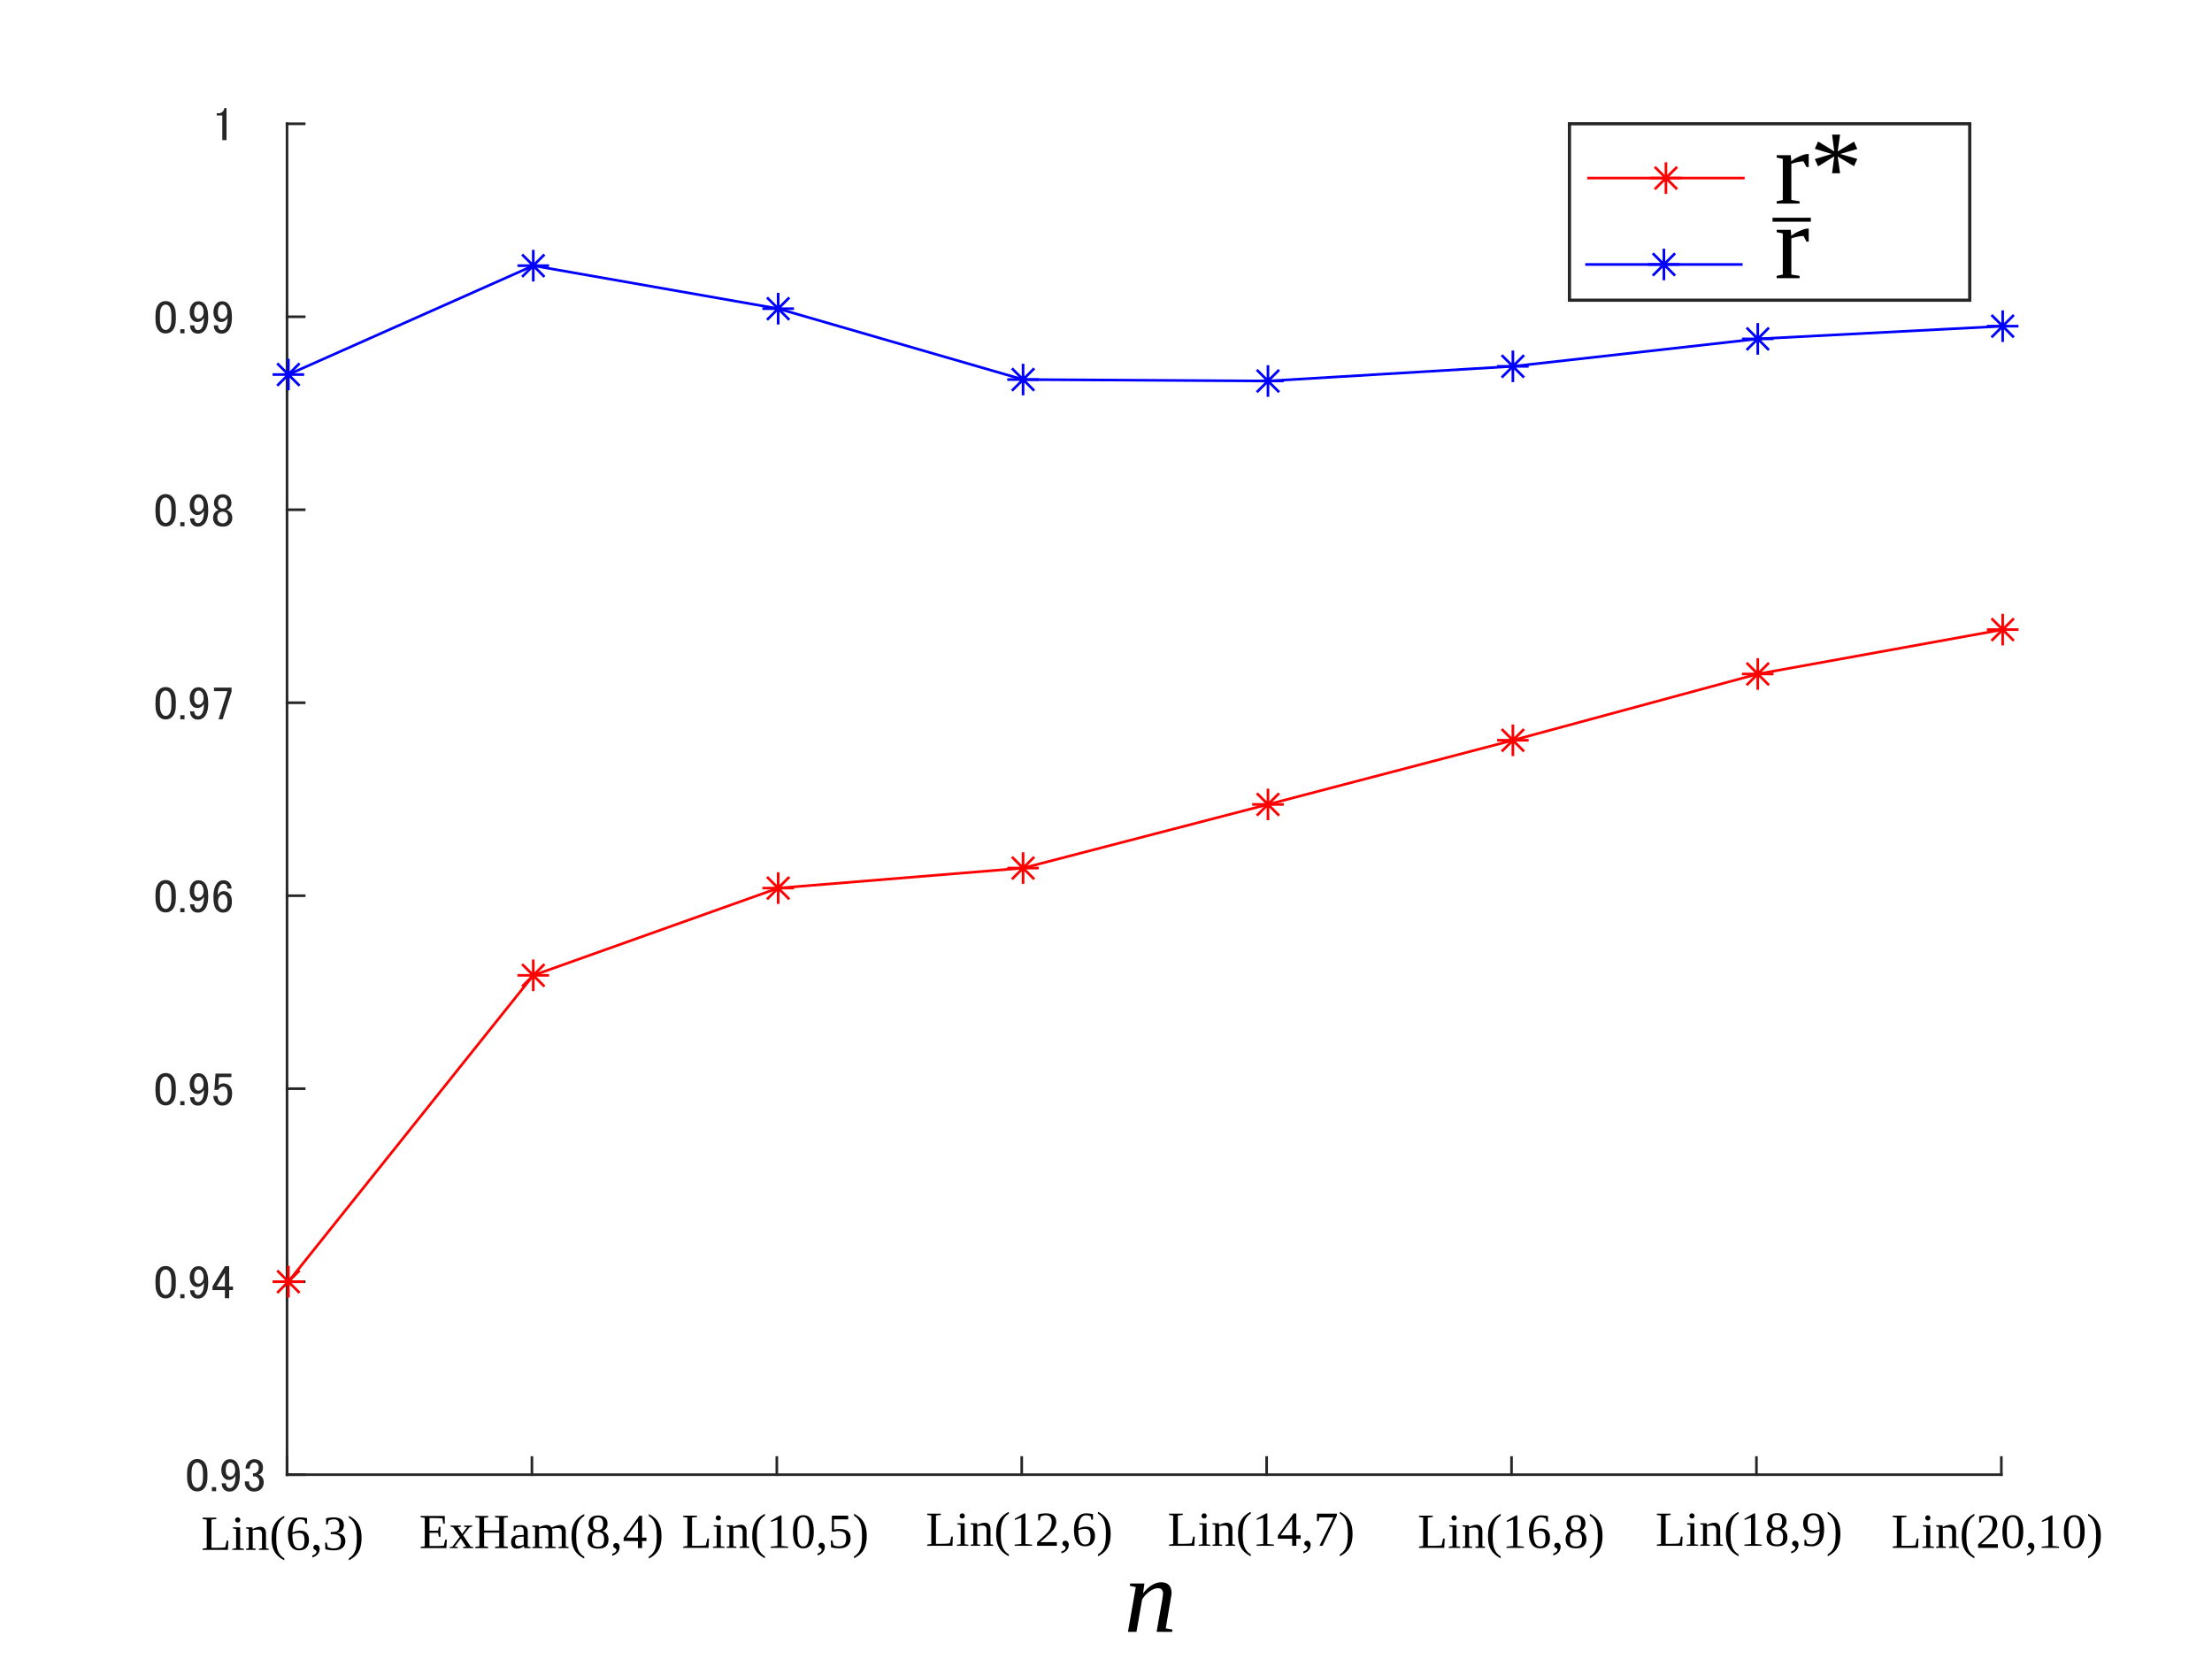
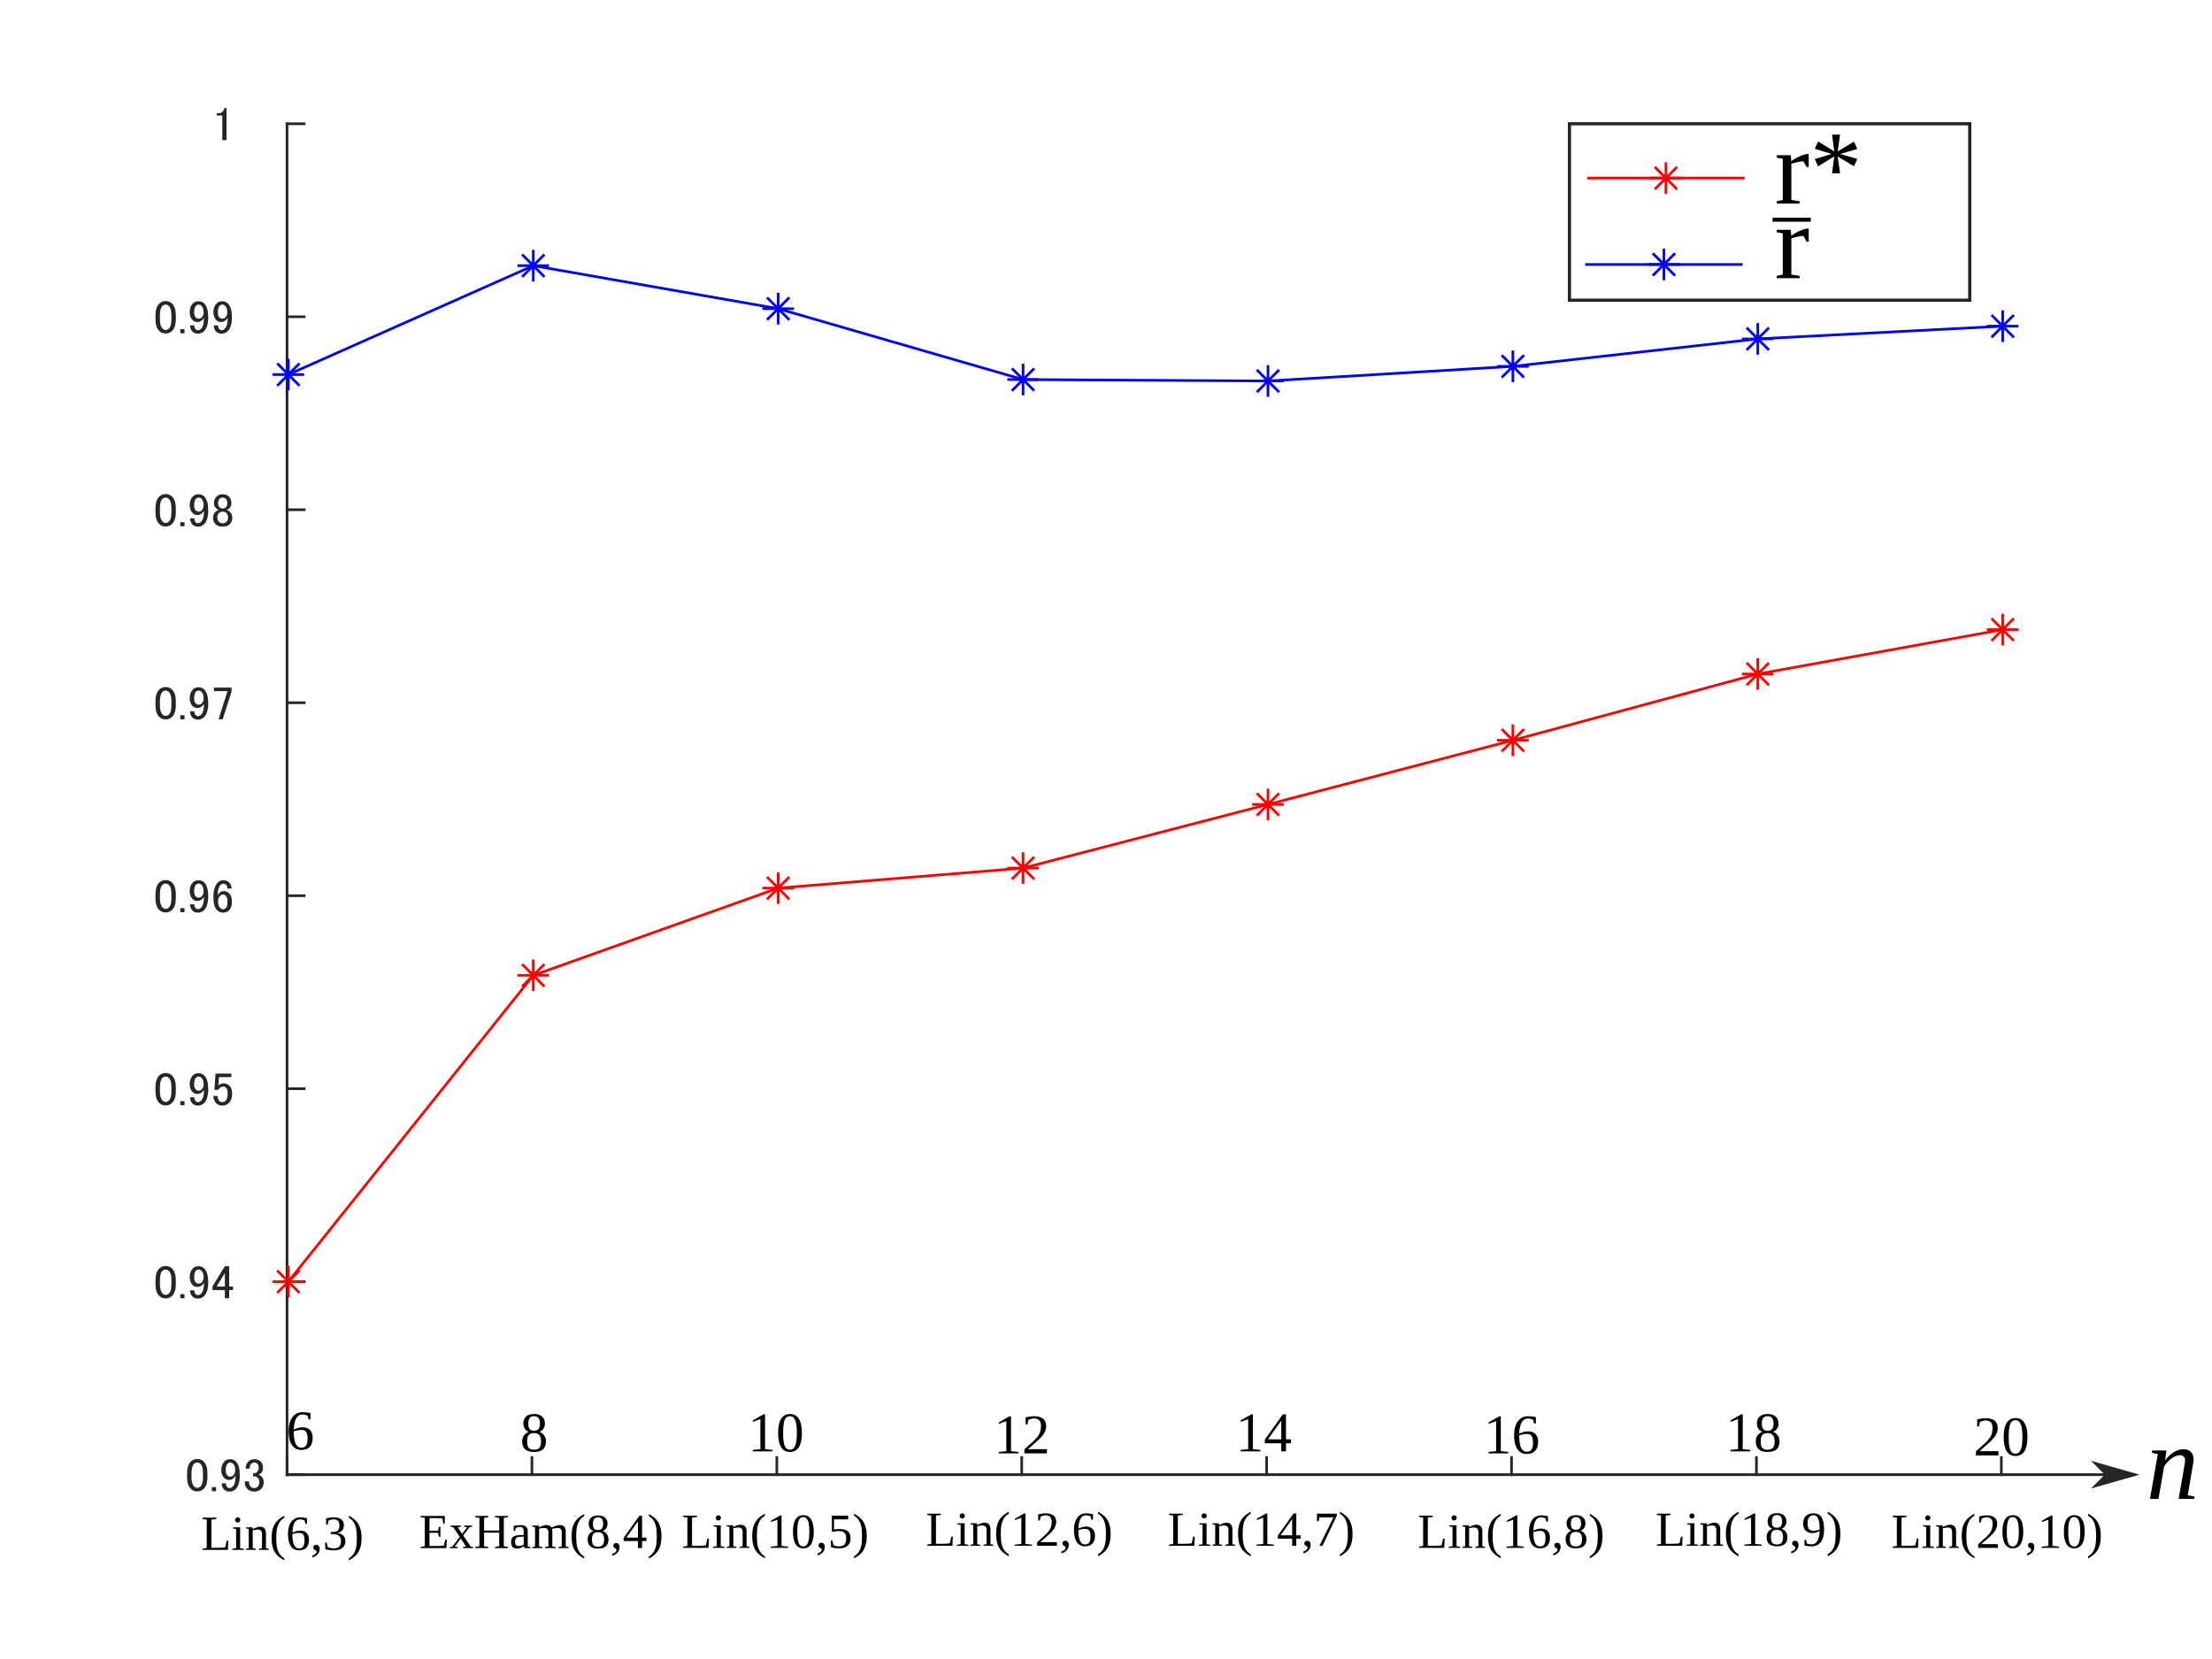
<svg xmlns="http://www.w3.org/2000/svg" style="font-style:normal;font-weight:normal;font-size:12px;font-family:Dialog;color-interpolation:auto;fill:#000000;fill-opacity:1;stroke:#000000;stroke-width:1;stroke-linecap:square;stroke-linejoin:miter;stroke-miterlimit:10;stroke-dasharray:none;stroke-dashoffset:0;stroke-opacity:1;color-rendering:auto;image-rendering:auto;shape-rendering:auto;text-rendering:auto" width="420" height="315" version="1.1" id="svg4253">
-   <defs id="genericDefs" />
+   <defs id="genericDefs">
+     <marker orient="auto" refY="0.0" refX="0.0" id="Arrow1Lend" style="overflow:visible;">
+       <path id="path922" d="M 0.0,0.0 L 5.0,-5.0 L -12.5,0.0 L 5.0,5.0 L 0.0,0.0 z " style="fill-rule:evenodd;stroke:#262626;stroke-width:1pt;stroke-opacity:1;fill:#262626;fill-opacity:1" transform="scale(0.8) rotate(180) translate(12.5,0)" />
+     </marker>
+   </defs>
  <g id="g4251" transform="translate(0,-315)">
    <defs id="defs1">
      <clipPath clipPathUnits="userSpaceOnUse" id="clipPath1">
        <path d="M 0,0 H 840 V 630 H 0 Z" id="path4053" />
      </clipPath>
    </defs>
    <g style="fill:#ffffff;stroke:#ffffff" id="g4059" transform="matrix(0.5,0,0,0.5,0,315)">
      <rect x="0" y="0" width="840" style="stroke:none" height="630" clip-path="url(#clipPath1)" id="rect4057" />
    </g>
    <g style="color-interpolation:sRGB;fill:#ffffff;stroke:#ffffff;color-rendering:optimizeSpeed;image-rendering:optimizeSpeed;shape-rendering:crispEdges;text-rendering:optimizeSpeed" id="g4065" transform="matrix(0.5,0,0,0.5,0,315)">
      <rect x="0" width="840" height="630" y="0" style="stroke:none" id="rect4061" />
      <path style="stroke:none" d="M 109,560 H 760 V 47 H 109 Z" id="path4063" />
    </g>
-     <g style="color-interpolation:linearRGB;fill:#262626;stroke:#262626;stroke-linejoin:round;color-rendering:optimizeQuality;image-rendering:optimizeQuality;text-rendering:geometricPrecision" id="g4085" transform="matrix(0.5,0,0,0.5,0,315)">
-       <line y2="560" style="fill:none" x1="109" x2="760" y1="560" id="line4067" />
-       <line y2="553.49" style="fill:none" x1="109" x2="109" y1="560" id="line4069" />
-       <line y2="553.49" style="fill:none" x1="202" x2="202" y1="560" id="line4071" />
-       <line y2="553.49" style="fill:none" x1="295" x2="295" y1="560" id="line4073" />
-       <line y2="553.49" style="fill:none" x1="388" x2="388" y1="560" id="line4075" />
-       <line y2="553.49" style="fill:none" x1="481" x2="481" y1="560" id="line4077" />
-       <line y2="553.49" style="fill:none" x1="574" x2="574" y1="560" id="line4079" />
-       <line y2="553.49" style="fill:none" x1="667" x2="667" y1="560" id="line4081" />
-       <line y2="553.49" style="fill:none" x1="760" x2="760" y1="560" id="line4083" />
-     </g>
+     <line id="line4067" y1="595" x2="405.231" x1="54.519" style="color-interpolation:linearRGB;fill:none;stroke:#262626;stroke-width:0.519;stroke-linejoin:round;stroke-miterlimit:10;stroke-dasharray:none;marker-end:url(#Arrow1Lend);color-rendering:optimizeQuality;image-rendering:optimizeQuality;text-rendering:geometricPrecision" y2="595" />
+     <line id="line4069" y1="595" x2="54.5" x1="54.5" style="color-interpolation:linearRGB;fill:none;stroke:#262626;stroke-width:0.5;stroke-linejoin:round;color-rendering:optimizeQuality;image-rendering:optimizeQuality;text-rendering:geometricPrecision" y2="591.745" />
+     <line id="line4071" y1="595" x2="101" x1="101" style="color-interpolation:linearRGB;fill:none;stroke:#262626;stroke-width:0.5;stroke-linejoin:round;color-rendering:optimizeQuality;image-rendering:optimizeQuality;text-rendering:geometricPrecision" y2="591.745" />
+     <line id="line4073" y1="595" x2="147.5" x1="147.5" style="color-interpolation:linearRGB;fill:none;stroke:#262626;stroke-width:0.5;stroke-linejoin:round;color-rendering:optimizeQuality;image-rendering:optimizeQuality;text-rendering:geometricPrecision" y2="591.745" />
+     <line id="line4075" y1="595" x2="194" x1="194" style="color-interpolation:linearRGB;fill:none;stroke:#262626;stroke-width:0.5;stroke-linejoin:round;color-rendering:optimizeQuality;image-rendering:optimizeQuality;text-rendering:geometricPrecision" y2="591.745" />
+     <line id="line4077" y1="595" x2="240.5" x1="240.5" style="color-interpolation:linearRGB;fill:none;stroke:#262626;stroke-width:0.5;stroke-linejoin:round;color-rendering:optimizeQuality;image-rendering:optimizeQuality;text-rendering:geometricPrecision" y2="591.745" />
+     <line id="line4079" y1="595" x2="287" x1="287" style="color-interpolation:linearRGB;fill:none;stroke:#262626;stroke-width:0.5;stroke-linejoin:round;color-rendering:optimizeQuality;image-rendering:optimizeQuality;text-rendering:geometricPrecision" y2="591.745" />
+     <line id="line4081" y1="595" x2="333.5" x1="333.5" style="color-interpolation:linearRGB;fill:none;stroke:#262626;stroke-width:0.5;stroke-linejoin:round;color-rendering:optimizeQuality;image-rendering:optimizeQuality;text-rendering:geometricPrecision" y2="591.745" />
+     <line id="line4083" y1="595" x2="380" x1="380" style="color-interpolation:linearRGB;fill:none;stroke:#262626;stroke-width:0.5;stroke-linejoin:round;color-rendering:optimizeQuality;image-rendering:optimizeQuality;text-rendering:geometricPrecision" y2="591.745" />
    <g style="color-interpolation:linearRGB;fill:#262626;stroke:#262626;stroke-linejoin:round;color-rendering:optimizeQuality;image-rendering:optimizeQuality;text-rendering:geometricPrecision" id="g4141" transform="matrix(0.5,0,0,0.5,0,315)">
      <line y2="47" style="fill:none" x1="109" x2="109" y1="560" id="line4123" />
      <line y2="560" style="fill:none" x1="109" x2="115.51" y1="560" id="line4125" />
      <line y2="486.714" style="fill:none" x1="109" x2="115.51" y1="486.714" id="line4127" />
      <line y2="413.429" style="fill:none" x1="109" x2="115.51" y1="413.429" id="line4129" />
      <line y2="340.143" style="fill:none" x1="109" x2="115.51" y1="340.143" id="line4131" />
      <line y2="266.857" style="fill:none" x1="109" x2="115.51" y1="266.857" id="line4133" />
      <line y2="193.571" style="fill:none" x1="109" x2="115.51" y1="193.571" id="line4135" />
      <line y2="120.286" style="fill:none" x1="109" x2="115.51" y1="120.286" id="line4137" />
      <line y2="47" style="fill:none" x1="109" x2="115.51" y1="47" id="line4139" />
    </g>
    <g transform="matrix(0.5,0,0,0.5,50.7,595)" style="font-size:18px;font-family:'MS UI Gothic';color-interpolation:linearRGB;fill:#262626;stroke:#262626;color-rendering:optimizeQuality;image-rendering:optimizeQuality;text-rendering:geometricPrecision" id="g4145">
      <path style="stroke:none" d="m -30.359,-0.469 q 0,-3.094 1.406,-4.5 0.984,-0.984 2.453,-0.984 1.484,0 2.469,0.984 1.406,1.406 1.406,4.5 v 1.406 q 0,3.031 -1.406,4.438 -0.984,0.984 -2.469,0.984 -1.469,0 -2.453,-0.984 -1.406,-1.406 -1.406,-4.438 z m 2.594,-3.578 q -0.906,0.906 -0.906,3.438 v 1.625 q 0,2.453 0.984,3.438 0.562,0.562 1.188,0.562 0.703,0 1.266,-0.562 0.922,-0.906 0.922,-3.438 v -1.625 q 0,-2.531 -0.922,-3.438 -0.562,-0.562 -1.266,-0.562 -0.703,0 -1.266,0.562 z m 6.828,8.781 h 1.609 v 1.547 h -1.609 z m 4.844,-9.844 q 0.781,-0.766 2.109,-0.766 1.266,0 2.188,0.906 1.469,1.484 1.469,5.141 0,3.719 -1.547,5.266 -0.984,0.984 -2.312,0.984 -1.344,0 -2.109,-0.766 -0.922,-0.922 -0.922,-2.391 h 1.625 q -0.078,0.906 0.563,1.547 0.281,0.281 0.844,0.281 0.625,0 1.125,-0.5 1.125,-1.125 1.125,-4.141 -0.281,0.422 -0.641,0.766 Q -13.344,2 -14.469,2 q -1.062,0 -1.766,-0.703 -1.125,-1.125 -1.125,-3.031 0,-2.109 1.266,-3.375 z m 1.125,0.922 q -0.703,0.703 -0.703,2.453 0,1.406 0.562,1.969 0.5,0.5 0.984,0.5 0.844,0 1.266,-0.422 0.781,-0.781 0.781,-1.906 0,-1.75 -0.781,-2.531 -0.484,-0.484 -1.125,-0.484 -0.562,0 -0.984,0.422 z m 6.828,1.891 q 0,-1.609 1.047,-2.672 0.922,-0.906 2.25,-0.906 1.547,0 2.469,0.906 0.844,0.844 0.844,2.25 0,1.406 -0.703,2.109 -0.5,0.5 -1.062,0.562 0.703,0.219 1.203,0.703 0.844,0.844 0.844,2.25 0,1.547 -0.984,2.531 -0.984,0.984 -2.75,0.984 -1.469,0 -2.453,-0.984 Q -8.422,4.453 -8.422,3.125 V 2.562 h 1.609 v 0.484 q 0,0.922 0.641,1.547 0.484,0.5 1.188,0.5 0.922,0 1.484,-0.563 0.562,-0.562 0.562,-1.766 0,-0.984 -0.562,-1.547 -0.562,-0.563 -1.266,-0.563 h -0.562 v -1.187 h 0.422 q 0.625,0 1.187,-0.563 0.563,-0.562 0.563,-1.625 0,-0.906 -0.563,-1.469 -0.422,-0.422 -1.125,-0.422 -0.625,0 -1.125,0.484 -0.562,0.562 -0.625,1.828 z" id="path4143" />
    </g>
    <g transform="matrix(0.5,0,0,0.5,44.7,558.3572)" style="font-size:18px;font-family:'MS UI Gothic';color-interpolation:linearRGB;fill:#262626;stroke:#262626;color-rendering:optimizeQuality;image-rendering:optimizeQuality;text-rendering:geometricPrecision" id="g4149">
      <path style="stroke:none" d="m -30.359,-0.469 q 0,-3.094 1.406,-4.5 0.984,-0.984 2.453,-0.984 1.484,0 2.469,0.984 1.406,1.406 1.406,4.5 v 1.406 q 0,3.031 -1.406,4.438 -0.984,0.984 -2.469,0.984 -1.469,0 -2.453,-0.984 -1.406,-1.406 -1.406,-4.438 z m 2.594,-3.578 q -0.906,0.906 -0.906,3.438 v 1.625 q 0,2.453 0.984,3.438 0.562,0.562 1.188,0.562 0.703,0 1.266,-0.562 0.922,-0.906 0.922,-3.438 v -1.625 q 0,-2.531 -0.922,-3.438 -0.562,-0.562 -1.266,-0.562 -0.703,0 -1.266,0.562 z m 6.828,8.781 h 1.609 v 1.547 h -1.609 z m 4.844,-9.844 q 0.781,-0.766 2.109,-0.766 1.266,0 2.188,0.906 1.469,1.484 1.469,5.141 0,3.719 -1.547,5.266 -0.984,0.984 -2.312,0.984 -1.344,0 -2.109,-0.766 -0.922,-0.922 -0.922,-2.391 h 1.625 q -0.078,0.906 0.563,1.547 0.281,0.281 0.844,0.281 0.625,0 1.125,-0.5 1.125,-1.125 1.125,-4.141 -0.281,0.422 -0.641,0.766 Q -13.344,2 -14.469,2 q -1.062,0 -1.766,-0.703 -1.125,-1.125 -1.125,-3.031 0,-2.109 1.266,-3.375 z m 1.125,0.922 q -0.703,0.703 -0.703,2.453 0,1.406 0.562,1.969 0.5,0.5 0.984,0.5 0.844,0 1.266,-0.422 0.781,-0.781 0.781,-1.906 0,-1.75 -0.781,-2.531 -0.484,-0.484 -1.125,-0.484 -0.562,0 -0.984,0.422 z M -4,-5.875 h 1.625 v 7.734 h 1.469 V 3.188 H -2.375 V 6.281 H -4 V 3.188 H -8.703 V 1.781 Z m 0,2.594 -3.156,5.141 H -4 Z" id="path4147" />
    </g>
    <g transform="matrix(0.5,0,0,0.5,44.7,521.7143)" style="font-size:18px;font-family:'MS UI Gothic';color-interpolation:linearRGB;fill:#262626;stroke:#262626;color-rendering:optimizeQuality;image-rendering:optimizeQuality;text-rendering:geometricPrecision" id="g4153">
      <path style="stroke:none" d="m -30.359,-0.469 q 0,-3.094 1.406,-4.5 0.984,-0.984 2.453,-0.984 1.484,0 2.469,0.984 1.406,1.406 1.406,4.5 v 1.406 q 0,3.031 -1.406,4.438 -0.984,0.984 -2.469,0.984 -1.469,0 -2.453,-0.984 -1.406,-1.406 -1.406,-4.438 z m 2.594,-3.578 q -0.906,0.906 -0.906,3.438 v 1.625 q 0,2.453 0.984,3.438 0.562,0.562 1.188,0.562 0.703,0 1.266,-0.562 0.922,-0.906 0.922,-3.438 v -1.625 q 0,-2.531 -0.922,-3.438 -0.562,-0.562 -1.266,-0.562 -0.703,0 -1.266,0.562 z m 6.828,8.781 h 1.609 v 1.547 h -1.609 z m 4.844,-9.844 q 0.781,-0.766 2.109,-0.766 1.266,0 2.188,0.906 1.469,1.484 1.469,5.141 0,3.719 -1.547,5.266 -0.984,0.984 -2.312,0.984 -1.344,0 -2.109,-0.766 -0.922,-0.922 -0.922,-2.391 h 1.625 q -0.078,0.906 0.563,1.547 0.281,0.281 0.844,0.281 0.625,0 1.125,-0.5 1.125,-1.125 1.125,-4.141 -0.281,0.422 -0.641,0.766 Q -13.344,2 -14.469,2 q -1.062,0 -1.766,-0.703 -1.125,-1.125 -1.125,-3.031 0,-2.109 1.266,-3.375 z m 1.125,0.922 q -0.703,0.703 -0.703,2.453 0,1.406 0.562,1.969 0.5,0.5 0.984,0.5 0.844,0 1.266,-0.422 0.781,-0.781 0.781,-1.906 0,-1.75 -0.781,-2.531 -0.484,-0.484 -1.125,-0.484 -0.562,0 -0.984,0.422 z m 7.391,-1.547 h 6.047 v 1.328 H -6.25 v 0.219 q -0.062,1.328 -0.203,2.594 -0.078,0.219 -0.078,0.422 0.922,-0.844 1.969,-0.844 1.406,0 2.328,0.922 0.984,0.984 0.984,2.875 0,2.391 -1.266,3.656 -0.984,0.984 -2.469,0.984 -1.406,0 -2.312,-0.906 -0.922,-0.922 -1.125,-2.75 h 1.609 q 0.141,1.344 0.703,1.906 0.422,0.422 1.062,0.422 0.844,0 1.328,-0.5 Q -2.938,3.828 -2.938,2 q 0,-1.766 -0.641,-2.391 Q -4,-0.812 -4.562,-0.812 q -0.844,0 -1.469,0.625 -0.422,0.422 -0.563,0.641 H -8 q 0.062,-0.281 0.062,-0.5 l 0.359,-5.406 z" id="path4151" />
    </g>
    <g transform="matrix(0.5,0,0,0.5,44.7,485.0715)" style="font-size:18px;font-family:'MS UI Gothic';color-interpolation:linearRGB;fill:#262626;stroke:#262626;color-rendering:optimizeQuality;image-rendering:optimizeQuality;text-rendering:geometricPrecision" id="g4157">
      <path style="stroke:none" d="m -30.359,-0.469 q 0,-3.094 1.406,-4.5 0.984,-0.984 2.453,-0.984 1.484,0 2.469,0.984 1.406,1.406 1.406,4.5 v 1.406 q 0,3.031 -1.406,4.438 -0.984,0.984 -2.469,0.984 -1.469,0 -2.453,-0.984 -1.406,-1.406 -1.406,-4.438 z m 2.594,-3.578 q -0.906,0.906 -0.906,3.438 v 1.625 q 0,2.453 0.984,3.438 0.562,0.562 1.188,0.562 0.703,0 1.266,-0.562 0.922,-0.906 0.922,-3.438 v -1.625 q 0,-2.531 -0.922,-3.438 -0.562,-0.562 -1.266,-0.562 -0.703,0 -1.266,0.562 z m 6.828,8.781 h 1.609 v 1.547 h -1.609 z m 4.844,-9.844 q 0.781,-0.766 2.109,-0.766 1.266,0 2.188,0.906 1.469,1.484 1.469,5.141 0,3.719 -1.547,5.266 -0.984,0.984 -2.312,0.984 -1.344,0 -2.109,-0.766 -0.922,-0.922 -0.922,-2.391 h 1.625 q -0.078,0.906 0.563,1.547 0.281,0.281 0.844,0.281 0.625,0 1.125,-0.5 1.125,-1.125 1.125,-4.141 -0.281,0.422 -0.641,0.766 Q -13.344,2 -14.469,2 q -1.062,0 -1.766,-0.703 -1.125,-1.125 -1.125,-3.031 0,-2.109 1.266,-3.375 z m 1.125,0.922 q -0.703,0.703 -0.703,2.453 0,1.406 0.562,1.969 0.5,0.5 0.984,0.5 0.844,0 1.266,-0.422 0.781,-0.781 0.781,-1.906 0,-1.75 -0.781,-2.531 -0.484,-0.484 -1.125,-0.484 -0.562,0 -0.984,0.422 z m 8.297,-0.844 q 0.844,-0.844 2.109,-0.844 1.344,0 2.188,0.844 0.906,0.906 0.906,2.312 h -1.609 q 0,-0.984 -0.422,-1.406 -0.422,-0.422 -1.062,-0.422 -0.625,0 -1.047,0.422 -1.125,1.125 -1.125,3.938 0.281,-0.484 0.703,-0.906 0.625,-0.641 1.547,-0.641 1.266,0 2.109,0.844 1.047,1.062 1.047,3.172 0,2.172 -1.125,3.297 -0.844,0.844 -2.312,0.844 -1.266,0 -2.328,-1.047 -1.266,-1.266 -1.266,-4.859 0,-3.859 1.688,-5.547 z m 0.844,5.062 q -0.766,0.766 -0.766,2.109 0,1.688 0.844,2.531 0.484,0.484 1.047,0.484 0.641,0 1.062,-0.422 0.625,-0.625 0.625,-2.453 0,-1.625 -0.625,-2.25 -0.5,-0.5 -0.984,-0.5 -0.703,0 -1.203,0.5 z" id="path4155" />
    </g>
    <g transform="matrix(0.5,0,0,0.5,44.7,448.4284)" style="font-size:18px;font-family:'MS UI Gothic';color-interpolation:linearRGB;fill:#262626;stroke:#262626;color-rendering:optimizeQuality;image-rendering:optimizeQuality;text-rendering:geometricPrecision" id="g4161">
      <path style="stroke:none" d="m -30.359,-0.469 q 0,-3.094 1.406,-4.5 0.984,-0.984 2.453,-0.984 1.484,0 2.469,0.984 1.406,1.406 1.406,4.5 v 1.406 q 0,3.031 -1.406,4.438 -0.984,0.984 -2.469,0.984 -1.469,0 -2.453,-0.984 -1.406,-1.406 -1.406,-4.438 z m 2.594,-3.578 q -0.906,0.906 -0.906,3.438 v 1.625 q 0,2.453 0.984,3.438 0.562,0.562 1.188,0.562 0.703,0 1.266,-0.562 0.922,-0.906 0.922,-3.438 v -1.625 q 0,-2.531 -0.922,-3.438 -0.562,-0.562 -1.266,-0.562 -0.703,0 -1.266,0.562 z m 6.828,8.781 h 1.609 v 1.547 h -1.609 z m 4.844,-9.844 q 0.781,-0.766 2.109,-0.766 1.266,0 2.188,0.906 1.469,1.484 1.469,5.141 0,3.719 -1.547,5.266 -0.984,0.984 -2.312,0.984 -1.344,0 -2.109,-0.766 -0.922,-0.922 -0.922,-2.391 h 1.625 q -0.078,0.906 0.563,1.547 0.281,0.281 0.844,0.281 0.625,0 1.125,-0.5 1.125,-1.125 1.125,-4.141 -0.281,0.422 -0.641,0.766 Q -13.344,2 -14.469,2 q -1.062,0 -1.766,-0.703 -1.125,-1.125 -1.125,-3.031 0,-2.109 1.266,-3.375 z m 1.125,0.922 q -0.703,0.703 -0.703,2.453 0,1.406 0.562,1.969 0.5,0.5 0.984,0.5 0.844,0 1.266,-0.422 0.781,-0.781 0.781,-1.906 0,-1.75 -0.781,-2.531 -0.484,-0.484 -1.125,-0.484 -0.562,0 -0.984,0.422 z m 6.828,-1.547 h 6.672 v 1.547 l -3.375,10.469 h -1.547 l 3.375,-10.687 h -5.125 z" id="path4159" />
    </g>
    <g transform="matrix(0.5,0,0,0.5,44.7,411.7856)" style="font-size:18px;font-family:'MS UI Gothic';color-interpolation:linearRGB;fill:#262626;stroke:#262626;color-rendering:optimizeQuality;image-rendering:optimizeQuality;text-rendering:geometricPrecision" id="g4165">
      <path style="stroke:none" d="m -30.359,-0.469 q 0,-3.094 1.406,-4.5 0.984,-0.984 2.453,-0.984 1.484,0 2.469,0.984 1.406,1.406 1.406,4.5 v 1.406 q 0,3.031 -1.406,4.438 -0.984,0.984 -2.469,0.984 -1.469,0 -2.453,-0.984 -1.406,-1.406 -1.406,-4.438 z m 2.594,-3.578 q -0.906,0.906 -0.906,3.438 v 1.625 q 0,2.453 0.984,3.438 0.562,0.562 1.188,0.562 0.703,0 1.266,-0.562 0.922,-0.906 0.922,-3.438 v -1.625 q 0,-2.531 -0.922,-3.438 -0.562,-0.562 -1.266,-0.562 -0.703,0 -1.266,0.562 z m 6.828,8.781 h 1.609 v 1.547 h -1.609 z m 4.844,-9.844 q 0.781,-0.766 2.109,-0.766 1.266,0 2.188,0.906 1.469,1.484 1.469,5.141 0,3.719 -1.547,5.266 -0.984,0.984 -2.312,0.984 -1.344,0 -2.109,-0.766 -0.922,-0.922 -0.922,-2.391 h 1.625 q -0.078,0.906 0.563,1.547 0.281,0.281 0.844,0.281 0.625,0 1.125,-0.5 1.125,-1.125 1.125,-4.141 -0.281,0.422 -0.641,0.766 Q -13.344,2 -14.469,2 q -1.062,0 -1.766,-0.703 -1.125,-1.125 -1.125,-3.031 0,-2.109 1.266,-3.375 z m 1.125,0.922 q -0.703,0.703 -0.703,2.453 0,1.406 0.562,1.969 0.5,0.5 0.984,0.5 0.844,0 1.266,-0.422 0.781,-0.781 0.781,-1.906 0,-1.75 -0.781,-2.531 -0.484,-0.484 -1.125,-0.484 -0.562,0 -0.984,0.422 z m 7.813,-0.844 q 0.844,-0.844 2.312,-0.844 1.484,0 2.391,0.906 0.922,0.922 0.922,2.469 0,1.188 -0.844,2.031 -0.359,0.359 -0.844,0.5 v 0.141 q 0.625,0.141 1.188,0.703 0.844,0.844 0.844,2.25 0,1.406 -0.984,2.391 -0.906,0.906 -2.672,0.906 -1.75,0 -2.672,-0.906 Q -8.5,4.531 -8.5,3.125 q 0,-1.406 0.844,-2.25 0.562,-0.562 1.203,-0.703 V 0.031 Q -6.875,-0.109 -7.375,-0.609 -8.141,-1.375 -8.141,-2.5 q 0,-1.547 0.984,-2.531 z m 1.125,0.906 q -0.563,0.562 -0.563,1.625 0,0.984 0.563,1.547 0.484,0.484 1.125,0.484 0.844,0 1.266,-0.422 0.562,-0.562 0.562,-1.609 0,-1.062 -0.562,-1.625 -0.5,-0.484 -1.203,-0.484 -0.703,0 -1.187,0.484 z m -0.281,5.422 q -0.562,0.562 -0.562,1.609 0,1.063 0.625,1.688 0.562,0.562 1.406,0.562 0.844,0 1.406,-0.562 0.641,-0.625 0.641,-1.688 0,-1.047 -0.641,-1.687 -0.484,-0.484 -1.406,-0.484 -0.906,0 -1.469,0.562 z" id="path4163" />
    </g>
    <g transform="matrix(0.5,0,0,0.5,44.7,375.1428)" style="font-size:18px;font-family:'MS UI Gothic';color-interpolation:linearRGB;fill:#262626;stroke:#262626;color-rendering:optimizeQuality;image-rendering:optimizeQuality;text-rendering:geometricPrecision" id="g4169">
      <path style="stroke:none" d="m -30.359,-0.469 q 0,-3.094 1.406,-4.5 0.984,-0.984 2.453,-0.984 1.484,0 2.469,0.984 1.406,1.406 1.406,4.5 v 1.406 q 0,3.031 -1.406,4.438 -0.984,0.984 -2.469,0.984 -1.469,0 -2.453,-0.984 -1.406,-1.406 -1.406,-4.438 z m 2.594,-3.578 q -0.906,0.906 -0.906,3.438 v 1.625 q 0,2.453 0.984,3.438 0.562,0.562 1.188,0.562 0.703,0 1.266,-0.562 0.922,-0.906 0.922,-3.438 v -1.625 q 0,-2.531 -0.922,-3.438 -0.562,-0.562 -1.266,-0.562 -0.703,0 -1.266,0.562 z m 6.828,8.781 h 1.609 v 1.547 h -1.609 z m 4.844,-9.844 q 0.781,-0.766 2.109,-0.766 1.266,0 2.188,0.906 1.469,1.484 1.469,5.141 0,3.719 -1.547,5.266 -0.984,0.984 -2.312,0.984 -1.344,0 -2.109,-0.766 -0.922,-0.922 -0.922,-2.391 h 1.625 q -0.078,0.906 0.563,1.547 0.281,0.281 0.844,0.281 0.625,0 1.125,-0.5 1.125,-1.125 1.125,-4.141 -0.281,0.422 -0.641,0.766 Q -13.344,2 -14.469,2 q -1.062,0 -1.766,-0.703 -1.125,-1.125 -1.125,-3.031 0,-2.109 1.266,-3.375 z m 1.125,0.922 q -0.703,0.703 -0.703,2.453 0,1.406 0.562,1.969 0.5,0.5 0.984,0.5 0.844,0 1.266,-0.422 0.781,-0.781 0.781,-1.906 0,-1.75 -0.781,-2.531 -0.484,-0.484 -1.125,-0.484 -0.562,0 -0.984,0.422 z m 7.875,-0.922 q 0.781,-0.766 2.109,-0.766 1.266,0 2.188,0.906 1.469,1.484 1.469,5.141 0,3.719 -1.547,5.266 -0.984,0.984 -2.312,0.984 -1.344,0 -2.109,-0.766 -0.922,-0.922 -0.922,-2.391 h 1.625 q -0.078,0.906 0.563,1.547 0.281,0.281 0.844,0.281 0.625,0 1.125,-0.5 1.125,-1.125 1.125,-4.141 Q -3.219,0.875 -3.578,1.219 -4.344,2 -5.469,2 -6.531,2 -7.234,1.297 q -1.125,-1.125 -1.125,-3.031 0,-2.109 1.266,-3.375 z m 1.125,0.922 q -0.703,0.703 -0.703,2.453 0,1.406 0.562,1.969 0.5,0.5 0.984,0.5 0.844,0 1.266,-0.422 0.781,-0.781 0.781,-1.906 0,-1.75 -0.781,-2.531 -0.484,-0.484 -1.125,-0.484 -0.562,0 -0.984,0.422 z" id="path4167" />
    </g>
    <g transform="matrix(0.5,0,0,0.5,44.7,338.5)" style="font-size:18px;font-family:'MS UI Gothic';color-interpolation:linearRGB;fill:#262626;stroke:#262626;color-rendering:optimizeQuality;image-rendering:optimizeQuality;text-rendering:geometricPrecision" id="g4173">
      <path style="stroke:none" d="M -4.219,-5.953 H -3.375 V 6.219 h -1.609 v -9.359 h -2.109 v -0.844 h 0.625 q 0.984,0 1.547,-0.562 0.641,-0.625 0.703,-1.406 z" id="path4171" />
    </g>
    <g style="color-interpolation:linearRGB;fill:#ff0000;stroke:#ff0000;stroke-linecap:butt;stroke-linejoin:round;color-rendering:optimizeQuality;image-rendering:optimizeQuality;text-rendering:geometricPrecision" id="g4211" transform="matrix(0.5,0,0,0.5,0.2550011,313.7553)">
      <path d="m 109,489.204 93,-116.326 93,-33.136 93,-7.601 93,-24.174 93,-24.361 93,-25.174 93,-16.851" style="fill:none;fill-rule:evenodd" id="path4175" />
      <path d="M 0,-6 V 6 M -6,0 H 6 M -4.243,-4.243 4.243,4.243 m -8.485,0 8.485,-8.485" style="fill:none;stroke-linejoin:miter" transform="translate(109,489.2037)" id="path4177" />
      <path d="M 0,-6 V 6 M -6,0 H 6 M -4.243,-4.243 4.243,4.243 m -8.485,0 8.485,-8.485" style="fill:none;stroke-linejoin:miter" transform="translate(202,372.8772)" id="path4179" />
      <path d="M 0,-6 V 6 M -6,0 H 6 M -4.243,-4.243 4.243,4.243 m -8.485,0 8.485,-8.485" style="fill:none;stroke-linejoin:miter" transform="translate(295,339.7416)" id="path4181" />
      <path d="M 0,-6 V 6 M -6,0 H 6 M -4.243,-4.243 4.243,4.243 m -8.485,0 8.485,-8.485" style="fill:none;stroke-linejoin:miter" transform="translate(388,332.1401)" id="path4183" />
      <path d="M 0,-6 V 6 M -6,0 H 6 M -4.243,-4.243 4.243,4.243 m -8.485,0 8.485,-8.485" style="fill:none;stroke-linejoin:miter" transform="translate(481,307.9658)" id="path4185" />
      <path d="M 0,-6 V 6 M -6,0 H 6 M -4.243,-4.243 4.243,4.243 m -8.485,0 8.485,-8.485" style="fill:none;stroke-linejoin:miter" transform="translate(574,283.6045)" id="path4187" />
      <path d="M 0,-6 V 6 M -6,0 H 6 M -4.243,-4.243 4.243,4.243 m -8.485,0 8.485,-8.485" style="fill:none;stroke-linejoin:miter" transform="translate(667,258.4303)" id="path4189" />
      <path d="M 0,-6 V 6 M -6,0 H 6 M -4.243,-4.243 4.243,4.243 m -8.485,0 8.485,-8.485" style="fill:none;stroke-linejoin:miter" transform="translate(760,241.5792)" id="path4191" />
      <path d="m 109,144.716 93,-41.342 93,16.331 93,26.916 93,0.552 93,-5.573 93,-10.427 93,-4.823" style="fill:none;fill-rule:evenodd;stroke:#0000ff" id="path4193" />
      <path d="M 0,-6 V 6 M -6,0 H 6 M -4.243,-4.243 4.243,4.243 m -8.485,0 8.485,-8.485" style="fill:none;stroke:#0000ff;stroke-linejoin:miter" transform="translate(109,144.7164)" id="path4195" />
      <path d="M 0,-6 V 6 M -6,0 H 6 M -4.243,-4.243 4.243,4.243 m -8.485,0 8.485,-8.485" style="fill:none;stroke:#0000ff;stroke-linejoin:miter" transform="translate(202,103.3747)" id="path4197" />
      <path d="M 0,-6 V 6 M -6,0 H 6 M -4.243,-4.243 4.243,4.243 m -8.485,0 8.485,-8.485" style="fill:none;stroke:#0000ff;stroke-linejoin:miter" transform="translate(295,119.7056)" id="path4199" />
      <path d="M 0,-6 V 6 M -6,0 H 6 M -4.243,-4.243 4.243,4.243 m -8.485,0 8.485,-8.485" style="fill:none;stroke:#0000ff;stroke-linejoin:miter" transform="translate(388,146.6218)" id="path4201" />
      <path d="M 0,-6 V 6 M -6,0 H 6 M -4.243,-4.243 4.243,4.243 m -8.485,0 8.485,-8.485" style="fill:none;stroke:#0000ff;stroke-linejoin:miter" transform="translate(481,147.1743)" id="path4203" />
      <path d="M 0,-6 V 6 M -6,0 H 6 M -4.243,-4.243 4.243,4.243 m -8.485,0 8.485,-8.485" style="fill:none;stroke:#0000ff;stroke-linejoin:miter" transform="translate(574,141.6014)" id="path4205" />
      <path d="M 0,-6 V 6 M -6,0 H 6 M -4.243,-4.243 4.243,4.243 m -8.485,0 8.485,-8.485" style="fill:none;stroke:#0000ff;stroke-linejoin:miter" transform="translate(667,131.1746)" id="path4207" />
      <path d="M 0,-6 V 6 M -6,0 H 6 M -4.243,-4.243 4.243,4.243 m -8.485,0 8.485,-8.485" style="fill:none;stroke:#0000ff;stroke-linejoin:miter" transform="translate(760,126.3513)" id="path4209" />
    </g>
    <g style="color-interpolation:sRGB;fill:#ffffff;stroke:#ffffff;color-rendering:optimizeSpeed;image-rendering:optimizeSpeed;shape-rendering:crispEdges;text-rendering:optimizeSpeed" id="g4215" transform="matrix(0.5,0,0,0.5,-6,315)">
      <path style="stroke:none" d="M 744,114 V 63 H 608 v 51 z" id="path4213" />
    </g>
    <g style="color-interpolation:linearRGB;fill:#ff0000;stroke:#ff0000;stroke-linecap:butt;stroke-linejoin:round;color-rendering:optimizeQuality;image-rendering:optimizeQuality;text-rendering:geometricPrecision" id="g4229" transform="matrix(0.5,0,0,0.5,-5.617254,310.0243)">
      <line y2="77.571" style="fill:none" x1="613.978" x2="673.758" y1="77.571" id="line4225" />
      <path d="M 0,-6 V 6 M -6,0 H 6 M -4.243,-4.243 4.243,4.243 m -8.485,0 8.485,-8.485" style="fill:none;stroke-linejoin:miter" transform="translate(643.8681,77.5714)" id="path4227" />
    </g>
    <g transform="matrix(0.5,0,0,0.5,339,368.5)" style="font-size:16.2px;font-family:serif;color-interpolation:linearRGB;color-rendering:optimizeQuality;image-rendering:optimizeQuality;text-rendering:geometricPrecision" id="g4233" />
    <g style="color-interpolation:linearRGB;fill:#0000ff;stroke:#0000ff;stroke-linecap:butt;stroke-linejoin:round;color-rendering:optimizeQuality;image-rendering:optimizeQuality;text-rendering:geometricPrecision" id="g4249" transform="matrix(0.5,0,0,0.5,-6,315)">
      <line y2="100.433" style="fill:none" x1="613.978" x2="673.758" y1="100.433" id="line4243" />
      <path d="M 0,-6 V 6 M -6,0 H 6 M -4.243,-4.243 4.243,4.243 m -8.485,0 8.485,-8.485" style="fill:none;stroke-linejoin:miter" transform="translate(643.8681,100.4335)" id="path4245" />
      <path d="M 608,114 V 47 h 152 v 67 z" style="fill:none;fill-rule:evenodd;stroke:#262626;stroke-width:1.212;stroke-linejoin:miter" id="path4247" />
    </g>
    <text xml:space="preserve" style="font-style:normal;font-variant:normal;font-weight:normal;font-stretch:normal;font-size:20px;line-height:12.5px;font-family:'Times New Roman';-inkscape-font-specification:'Times New Roman, ';letter-spacing:0px;word-spacing:0px;fill:#000000;fill-opacity:1;stroke:none;stroke-width:0.5" x="336.94" y="353.657" id="text4261">
      <tspan id="tspan4259" x="336.94" y="353.657" style="stroke-width:0.5">r*</tspan>
    </text>
    <text xml:space="preserve" style="font-style:normal;font-variant:normal;font-weight:normal;font-stretch:normal;font-size:20px;line-height:12.5px;font-family:'Times New Roman';-inkscape-font-specification:'Times New Roman, ';letter-spacing:0px;word-spacing:0px;fill:#000000;fill-opacity:1;stroke:none;stroke-width:0.5" x="336.94" y="367.819" id="text4265">
      <tspan id="tspan4263" x="336.94" y="367.819" style="stroke-width:0.5">r</tspan>
    </text>
    <text xml:space="preserve" style="font-style:normal;font-variant:normal;font-weight:normal;font-stretch:normal;font-size:20px;line-height:12.5px;font-family:'Times New Roman';-inkscape-font-specification:'Times New Roman, ';letter-spacing:0px;word-spacing:0px;fill:#000000;fill-opacity:1;stroke:none;stroke-width:0.5" x="79.611" y="608.949" id="text4269">
      <tspan id="tspan4267" x="79.611" y="608.949" style="font-size:9.333px;stroke-width:0.5">ExHam(8,4)</tspan>
    </text>
-     <text xml:space="preserve" style="font-style:normal;font-variant:normal;font-weight:normal;font-stretch:normal;font-size:20px;line-height:12.5px;font-family:'Times New Roman';-inkscape-font-specification:'Times New Roman, ';letter-spacing:0px;word-spacing:0px;fill:#000000;fill-opacity:1;stroke:none;stroke-width:0.5" x="213.454" y="624.852" id="text4275">
-       <tspan id="tspan4273" x="213.454" y="624.852" style="font-style:italic;font-variant:normal;font-weight:normal;font-stretch:normal;font-family:'Times New Roman';-inkscape-font-specification:'Times New Roman,  Italic';stroke-width:0.5">n</tspan>
+     <text xml:space="preserve" style="font-style:normal;font-variant:normal;font-weight:normal;font-stretch:normal;font-size:20px;line-height:12.5px;font-family:'Times New Roman';-inkscape-font-specification:'Times New Roman, ';letter-spacing:0px;word-spacing:0px;fill:#000000;fill-opacity:1;stroke:none;stroke-width:0.5" x="407.506" y="599.591" id="text4275">
+       <tspan id="tspan4273" x="407.506" y="599.591" style="font-style:italic;font-variant:normal;font-weight:normal;font-stretch:normal;font-family:'Times New Roman';-inkscape-font-specification:'Times New Roman,  Italic';stroke-width:0.5">n</tspan>
    </text>
    <text xml:space="preserve" style="font-style:normal;font-variant:normal;font-weight:normal;font-stretch:normal;font-size:20px;line-height:12.5px;font-family:'Times New Roman';-inkscape-font-specification:'Times New Roman, ';letter-spacing:0px;word-spacing:0px;color-interpolation:auto;fill:#000000;fill-opacity:1;stroke:none;stroke-width:0.5;stroke-linecap:square;stroke-linejoin:miter;stroke-miterlimit:10;stroke-dasharray:none;stroke-dashoffset:0;stroke-opacity:1;color-rendering:auto;image-rendering:auto;shape-rendering:auto;text-rendering:auto" x="38.207" y="609.277" id="text4269-8">
      <tspan id="tspan4267-1" x="38.207" y="609.277" style="font-size:9.333px;stroke-width:0.5">Lin(6,3)</tspan>
    </text>
    <text xml:space="preserve" style="font-style:normal;font-variant:normal;font-weight:normal;font-stretch:normal;font-size:20px;line-height:12.5px;font-family:'Times New Roman';-inkscape-font-specification:'Times New Roman, ';letter-spacing:0px;word-spacing:0px;color-interpolation:auto;fill:#000000;fill-opacity:1;stroke:none;stroke-width:0.5;stroke-linecap:square;stroke-linejoin:miter;stroke-miterlimit:10;stroke-dasharray:none;stroke-dashoffset:0;stroke-opacity:1;color-rendering:auto;image-rendering:auto;shape-rendering:auto;text-rendering:auto" x="129.466" y="608.895" id="text4269-8-7">
      <tspan id="tspan4267-1-4" x="129.466" y="608.895" style="font-size:9.333px;stroke-width:0.5">Lin(10,5)</tspan>
    </text>
    <text xml:space="preserve" style="font-style:normal;font-variant:normal;font-weight:normal;font-stretch:normal;font-size:20px;line-height:12.5px;font-family:'Times New Roman';-inkscape-font-specification:'Times New Roman, ';letter-spacing:0px;word-spacing:0px;color-interpolation:auto;fill:#000000;fill-opacity:1;stroke:none;stroke-width:0.5;stroke-linecap:square;stroke-linejoin:miter;stroke-miterlimit:10;stroke-dasharray:none;stroke-dashoffset:0;stroke-opacity:1;color-rendering:auto;image-rendering:auto;shape-rendering:auto;text-rendering:auto" x="175.778" y="608.512" id="text4269-8-7-9">
      <tspan id="tspan4267-1-4-1" x="175.778" y="608.512" style="font-size:9.333px;stroke-width:0.5">Lin(12,6)</tspan>
    </text>
    <text xml:space="preserve" style="font-style:normal;font-variant:normal;font-weight:normal;font-stretch:normal;font-size:20px;line-height:12.5px;font-family:'Times New Roman';-inkscape-font-specification:'Times New Roman, ';letter-spacing:0px;word-spacing:0px;color-interpolation:auto;fill:#000000;fill-opacity:1;stroke:none;stroke-width:0.5;stroke-linecap:square;stroke-linejoin:miter;stroke-miterlimit:10;stroke-dasharray:none;stroke-dashoffset:0;stroke-opacity:1;color-rendering:auto;image-rendering:auto;shape-rendering:auto;text-rendering:auto" x="221.708" y="608.512" id="text4269-8-7-7">
      <tspan id="tspan4267-1-4-9" x="221.708" y="608.512" style="font-size:9.333px;stroke-width:0.5">Lin(14,7)</tspan>
    </text>
    <text xml:space="preserve" style="font-style:normal;font-variant:normal;font-weight:normal;font-stretch:normal;font-size:20px;line-height:12.5px;font-family:'Times New Roman';-inkscape-font-specification:'Times New Roman, ';letter-spacing:0px;word-spacing:0px;fill:#000000;fill-opacity:1;stroke:none;stroke-width:0.5" x="199.793" y="643.396" id="text4354">
      <tspan id="tspan4352" x="199.793" y="654.899" style="stroke-width:0.5" />
    </text>
    <text xml:space="preserve" style="font-style:normal;font-variant:normal;font-weight:normal;font-stretch:normal;font-size:20px;line-height:12.5px;font-family:'Times New Roman';-inkscape-font-specification:'Times New Roman, ';letter-spacing:0px;word-spacing:0px;color-interpolation:auto;fill:#000000;fill-opacity:1;stroke:none;stroke-width:0.5;stroke-linecap:square;stroke-linejoin:miter;stroke-miterlimit:10;stroke-dasharray:none;stroke-dashoffset:0;stroke-opacity:1;color-rendering:auto;image-rendering:auto;shape-rendering:auto;text-rendering:auto" x="269.168" y="608.895" id="text4269-8-7-90">
      <tspan id="tspan4267-1-4-97" x="269.168" y="608.895" style="font-size:9.333px;stroke-width:0.5">Lin(16,8)</tspan>
    </text>
    <text xml:space="preserve" style="font-style:normal;font-variant:normal;font-weight:normal;font-stretch:normal;font-size:20px;line-height:12.5px;font-family:'Times New Roman';-inkscape-font-specification:'Times New Roman, ';letter-spacing:0px;word-spacing:0px;color-interpolation:auto;fill:#000000;fill-opacity:1;stroke:none;stroke-width:0.5;stroke-linecap:square;stroke-linejoin:miter;stroke-miterlimit:10;stroke-dasharray:none;stroke-dashoffset:0;stroke-opacity:1;color-rendering:auto;image-rendering:auto;shape-rendering:auto;text-rendering:auto" x="314.332" y="608.512" id="text4269-8-7-4">
      <tspan id="tspan4267-1-4-7" x="314.332" y="608.512" style="font-size:9.333px;stroke-width:0.5">Lin(18,9)</tspan>
    </text>
    <text xml:space="preserve" style="font-style:normal;font-variant:normal;font-weight:normal;font-stretch:normal;font-size:20px;line-height:12.5px;font-family:'Times New Roman';-inkscape-font-specification:'Times New Roman, ';letter-spacing:0px;word-spacing:0px;color-interpolation:auto;fill:#000000;fill-opacity:1;stroke:none;stroke-width:0.5;stroke-linecap:square;stroke-linejoin:miter;stroke-miterlimit:10;stroke-dasharray:none;stroke-dashoffset:0;stroke-opacity:1;color-rendering:auto;image-rendering:auto;shape-rendering:auto;text-rendering:auto" x="359.113" y="608.895" id="text4269-8-7-71">
      <tspan id="tspan4267-1-4-2" x="359.113" y="608.895" style="font-size:9.333px;stroke-width:0.5">Lin(20,10)</tspan>
    </text>
    <path style="fill:none;stroke:#000000;stroke-width:0.75;stroke-linecap:butt;stroke-linejoin:miter;stroke-miterlimit:10;stroke-dasharray:none;stroke-opacity:1" d="m 336.558,356.719 h 7.272" id="path4388" />
+     <text xml:space="preserve" style="font-style:normal;font-weight:normal;font-size:10.667px;line-height:1.25;font-family:sans-serif;letter-spacing:0px;word-spacing:0px;fill:#000000;fill-opacity:1;stroke:none" x="54.35" y="590.194" id="text1233">
+       <tspan id="tspan1231" x="54.35" y="590.194" style="-inkscape-font-specification:'Times New Roman, ';font-family:'Times New Roman';font-weight:normal;font-style:normal;font-stretch:normal;font-variant:normal">6</tspan>
+     </text>
+     <text xml:space="preserve" style="font-style:normal;font-weight:normal;font-size:10.667px;line-height:1.25;font-family:sans-serif;letter-spacing:0px;word-spacing:0px;fill:#000000;fill-opacity:1;stroke:none" x="98.748" y="590.577" id="text1237">
+       <tspan id="tspan1235" x="98.748" y="590.577" style="font-style:normal;font-variant:normal;font-weight:normal;font-stretch:normal;font-family:'Times New Roman';-inkscape-font-specification:'Times New Roman, '">8</tspan>
+     </text>
+     <text xml:space="preserve" style="font-style:normal;font-weight:normal;font-size:10.667px;line-height:1.25;font-family:sans-serif;letter-spacing:0px;word-spacing:0px;fill:#000000;fill-opacity:1;stroke:none" x="141.999" y="590.577" id="text1241">
+       <tspan id="tspan1239" x="141.999" y="590.577" style="font-style:normal;font-variant:normal;font-weight:normal;font-stretch:normal;font-family:'Times New Roman';-inkscape-font-specification:'Times New Roman, '">10</tspan>
+     </text>
+     <text xml:space="preserve" style="font-style:normal;font-weight:normal;font-size:10.667px;line-height:1.25;font-family:sans-serif;letter-spacing:0px;word-spacing:0px;fill:#000000;fill-opacity:1;stroke:none" x="188.694" y="590.96" id="text1245">
+       <tspan id="tspan1243" x="188.694" y="590.96" style="font-style:normal;font-variant:normal;font-weight:normal;font-stretch:normal;font-family:'Times New Roman';-inkscape-font-specification:'Times New Roman, '">12</tspan>
+     </text>
+     <text xml:space="preserve" style="font-style:normal;font-weight:normal;font-size:10.667px;line-height:1.25;font-family:sans-serif;letter-spacing:0px;word-spacing:0px;fill:#000000;fill-opacity:1;stroke:none" x="234.623" y="590.577" id="text1249">
+       <tspan id="tspan1247" x="234.623" y="590.577" style="font-style:normal;font-variant:normal;font-weight:normal;font-stretch:normal;font-family:'Times New Roman';-inkscape-font-specification:'Times New Roman, '">14</tspan>
+     </text>
+     <text xml:space="preserve" style="font-style:normal;font-weight:normal;font-size:10.667px;line-height:1.25;font-family:sans-serif;letter-spacing:0px;word-spacing:0px;fill:#000000;fill-opacity:1;stroke:none" x="281.701" y="590.96" id="text1253">
+       <tspan id="tspan1251" x="281.701" y="590.96" style="font-style:normal;font-variant:normal;font-weight:normal;font-stretch:normal;font-family:'Times New Roman';-inkscape-font-specification:'Times New Roman, '">16</tspan>
+     </text>
+     <text xml:space="preserve" style="font-style:normal;font-weight:normal;font-size:10.667px;line-height:1.25;font-family:sans-serif;letter-spacing:0px;word-spacing:0px;fill:#000000;fill-opacity:1;stroke:none" x="327.631" y="590.577" id="text1257">
+       <tspan id="tspan1255" x="327.631" y="590.577" style="font-style:normal;font-variant:normal;font-weight:normal;font-stretch:normal;font-family:'Times New Roman';-inkscape-font-specification:'Times New Roman, '">18</tspan>
+     </text>
+     <text xml:space="preserve" style="font-style:normal;font-weight:normal;font-size:10.667px;line-height:1.25;font-family:sans-serif;letter-spacing:0px;word-spacing:0px;fill:#000000;fill-opacity:1;stroke:none" x="374.708" y="591.343" id="text1261">
+       <tspan id="tspan1259" x="374.708" y="591.343" style="font-style:normal;font-variant:normal;font-weight:normal;font-stretch:normal;font-family:'Times New Roman';-inkscape-font-specification:'Times New Roman, '">20</tspan>
+     </text>
  </g>
</svg>
